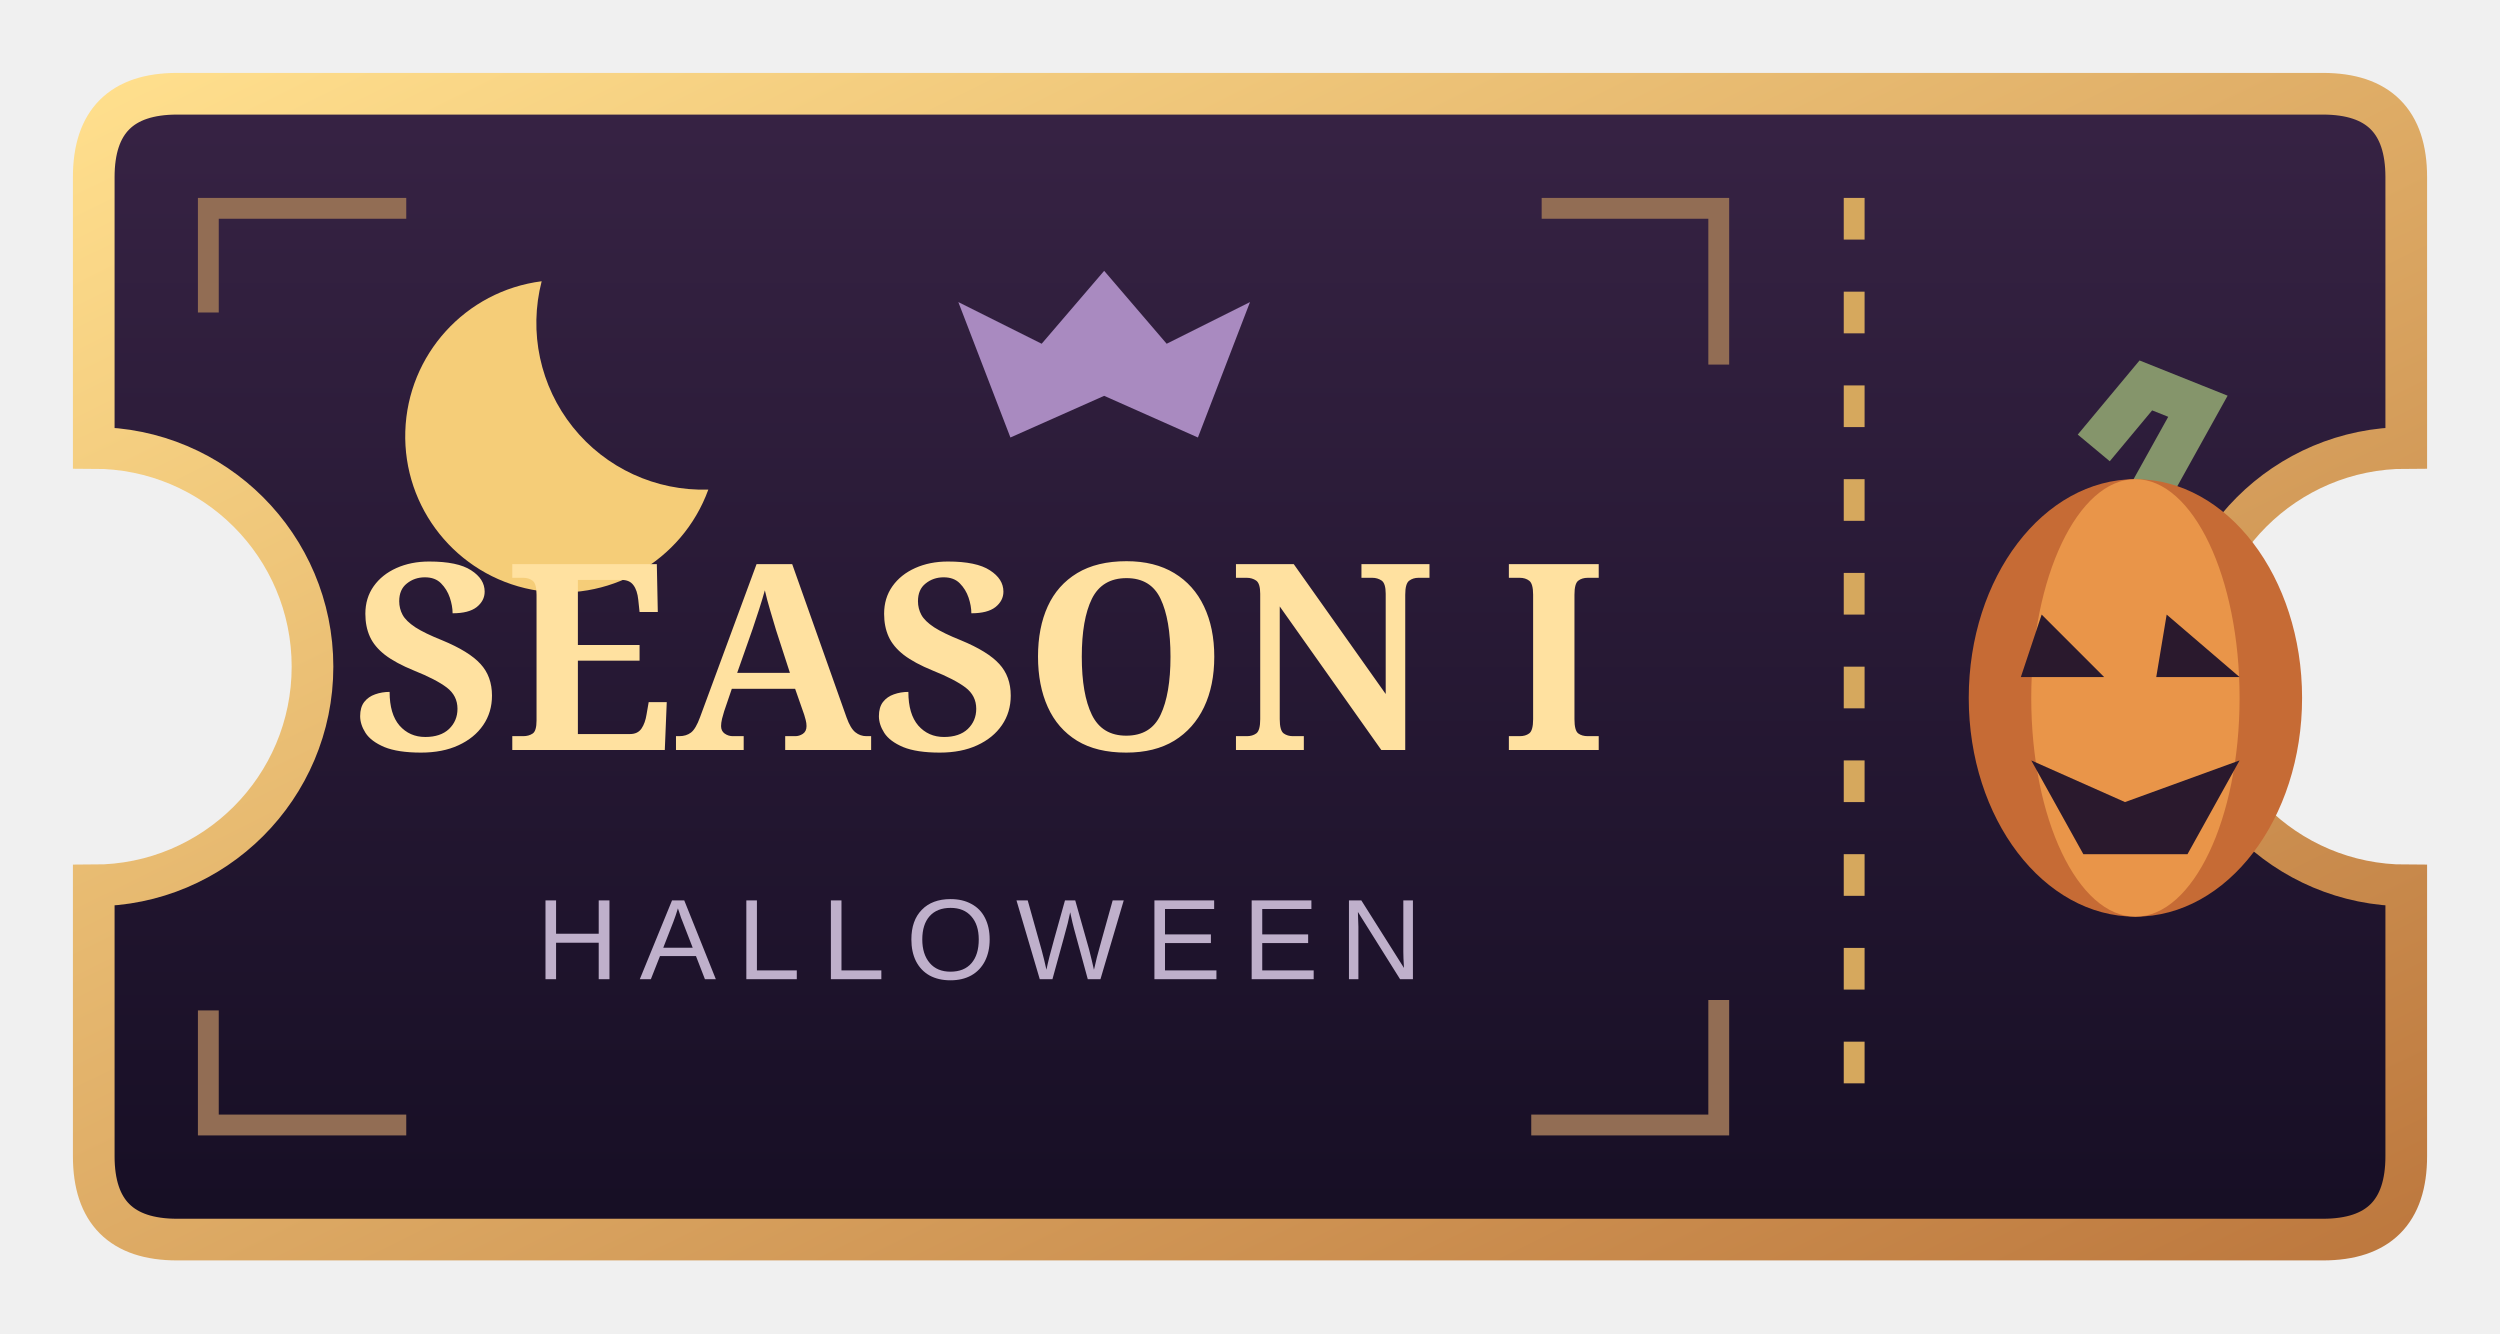
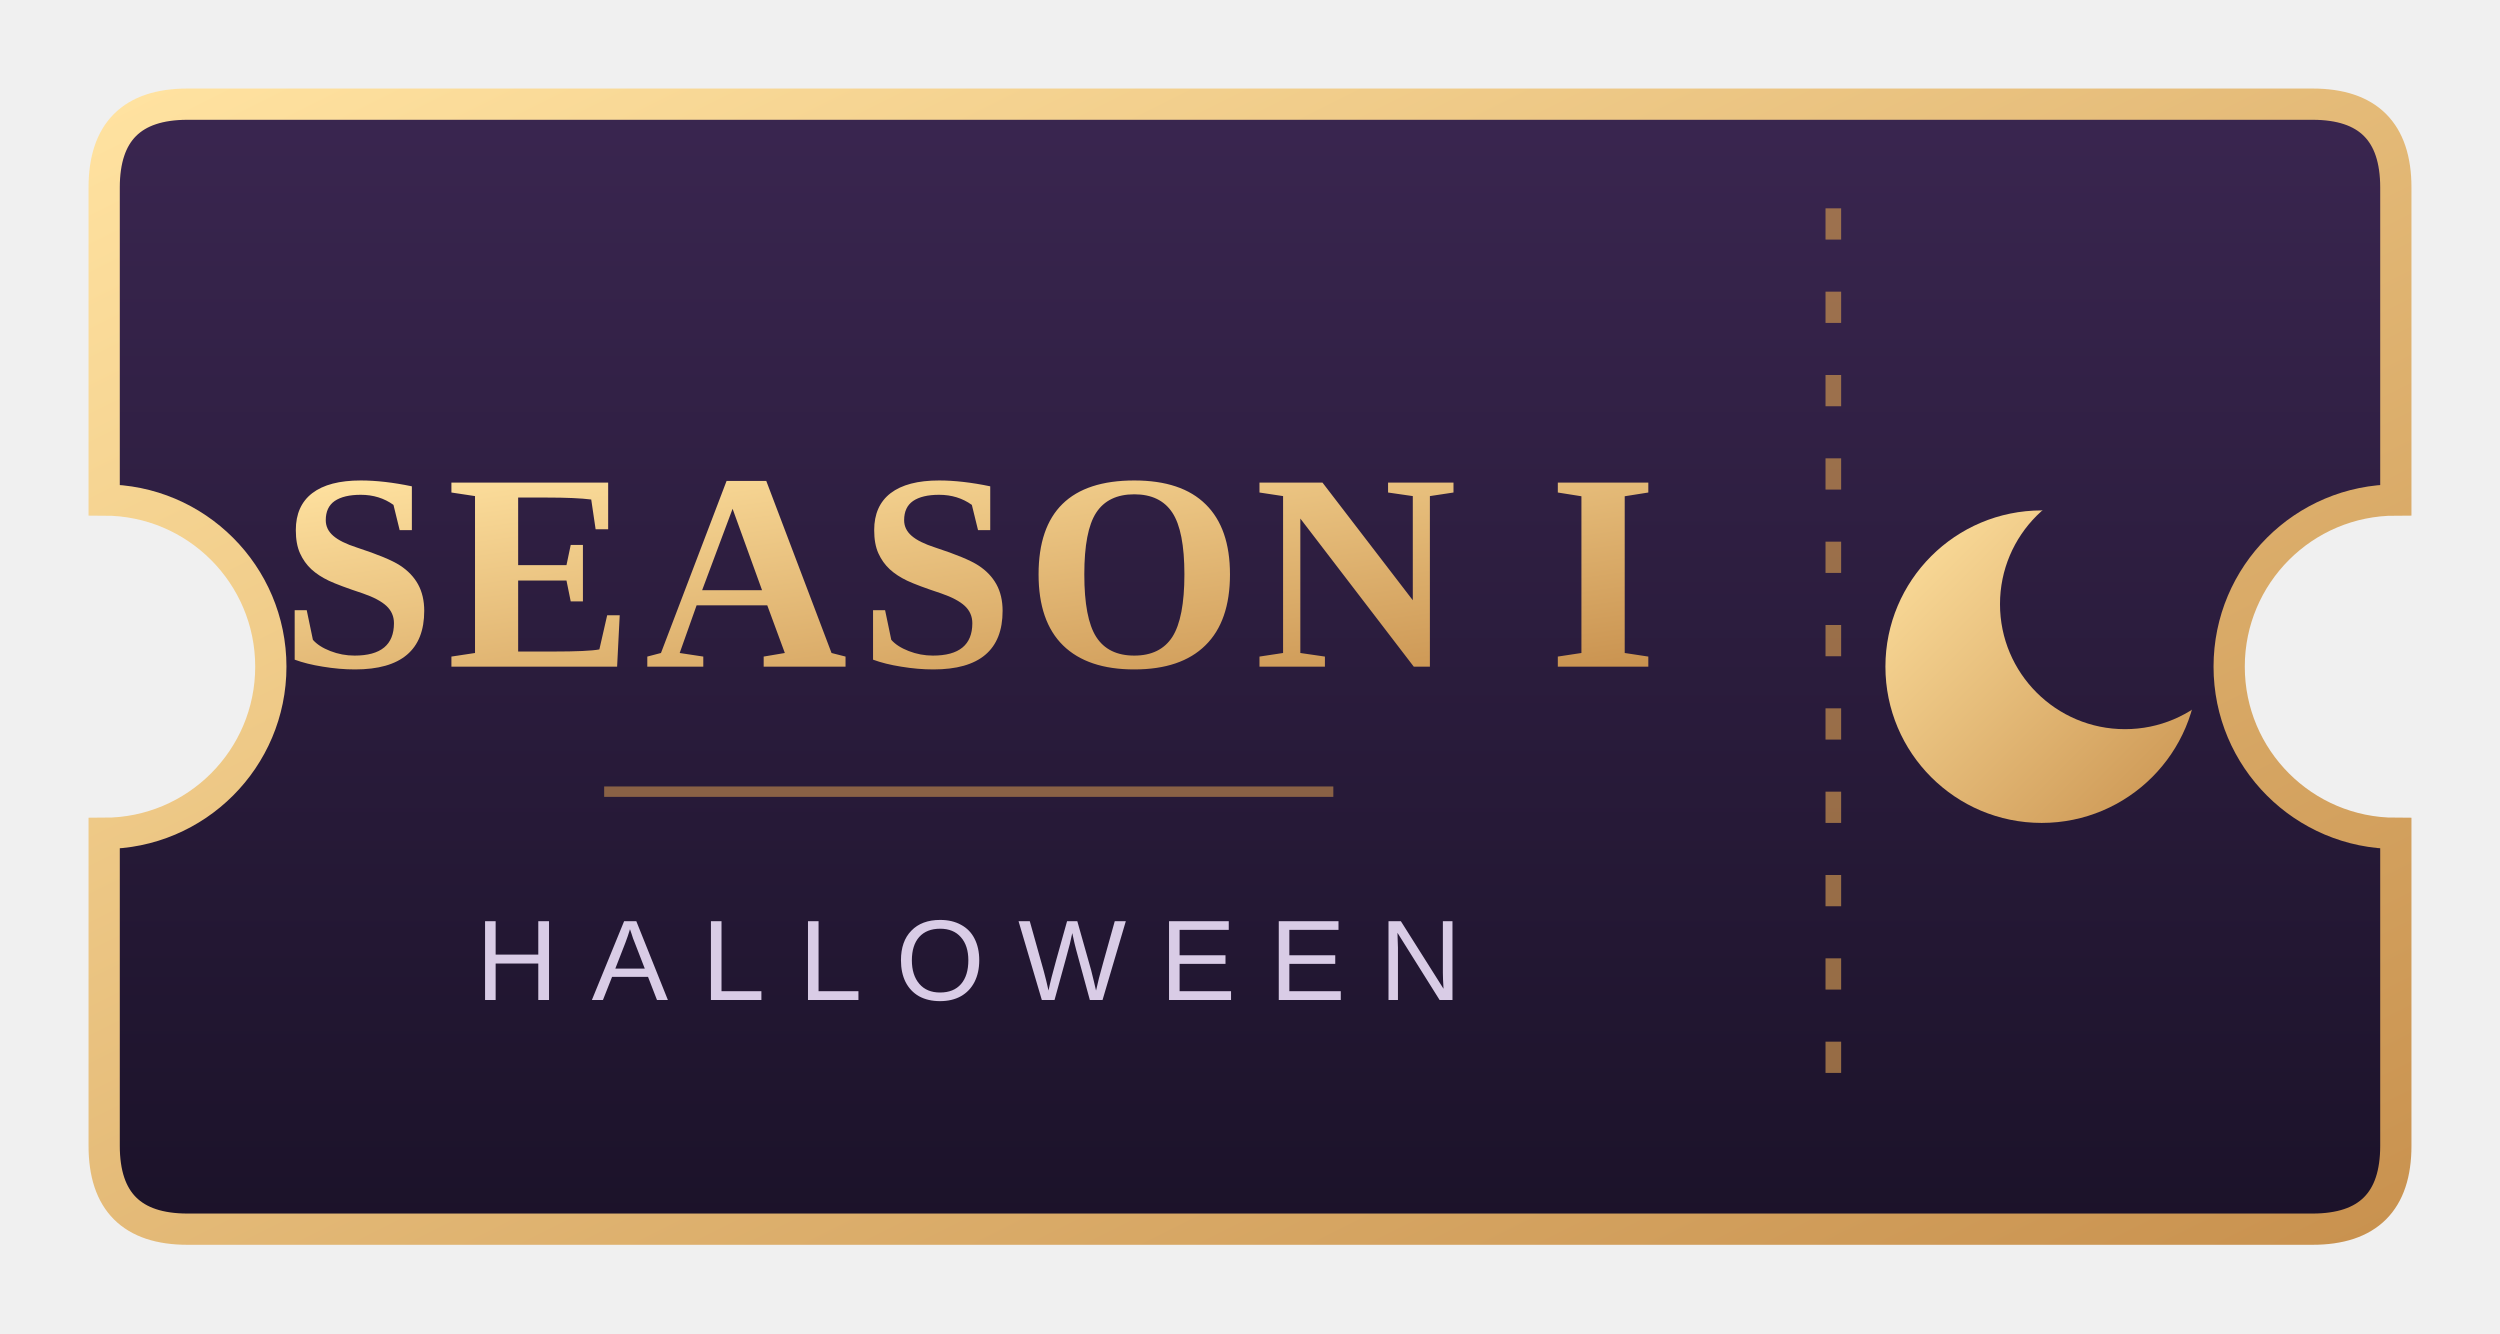
<svg xmlns="http://www.w3.org/2000/svg" viewBox="0 0 240 128" role="img" aria-labelledby="title desc">
  <defs>
-     <linearGradient id="paper" x2="0" y2="1">
-       <stop stop-color="#372344" />
-       <stop offset="1" stop-color="#160e24" />
+     <linearGradient id="paper" x1="0" y1="0" x2="0" y2="1">
+       <stop offset="0" stop-color="#3a2650" />
+       <stop offset="1" stop-color="#1b1229" />
    </linearGradient>
-     <linearGradient id="gold" x2="1" y2="1">
-       <stop stop-color="#ffdf8d" />
-       <stop offset="1" stop-color="#bd783e" />
+     <linearGradient id="gold" x1="0" y1="0" x2="1" y2="1">
+       <stop offset="0" stop-color="#ffe2a0" />
+       <stop offset="1" stop-color="#c9924f" />
    </linearGradient>
+     <mask id="crescent">
+       <rect width="240" height="128" fill="#fff" />
+       <circle cx="204" cy="58" r="12" fill="#000" />
+     </mask>
  </defs>
-   <path d="M17 9H223Q231 9 231 17V43A21 21 0 0 0 231 85V111Q231 119 223 119H17Q9 119 9 111V85A21 21 0 0 0 9 43V17Q9 9 17 9Z" fill="url(#paper)" stroke="url(#gold)" stroke-width="4" />
-   <path d="M178 19V109" stroke="#d6a85d" stroke-width="2" stroke-dasharray="4 5" />
-   <path d="M20 30V20H39M148 20H165V35M20 97V108H39M147 108H165V96" fill="none" stroke="#926d54" stroke-width="2" />
-   <path d="M52 27A15 15 0 1 0 68 47A16 16 0 0 1 52 27Z" fill="#f5cd78" />
-   <path d="m92 29 8 4 6-7 6 7 8-4-5 13-9-4-9 4Z" fill="#a98ac0" />
-   <text x="94" y="72" text-anchor="middle" fill="#ffe1a0" font-family="Georgia,serif" font-weight="bold" font-size="25">SEASON I</text>
-   <text x="94" y="94" text-anchor="middle" fill="#bfb0cb" font-family="Arial,sans-serif" font-size="11" letter-spacing="2">HALLOWEEN</text>
-   <path d="m201 43 5-6 5 2-5 9" fill="none" stroke="#85956b" stroke-width="4" />
-   <ellipse cx="205" cy="67" rx="16" ry="21" fill="#c66b35" />
-   <ellipse cx="205" cy="67" rx="10" ry="21" fill="#e99549" />
-   <path d="m196 59 6 6h-8Zm12 0 7 6h-8Zm-13 14 9 4 11-4-5 9h-10Z" fill="#2a192d" />
+   <path d="M18 10H222Q230 10 230 18V48A16 16 0 0 0 230 80V110Q230 118 222 118H18Q10 118 10 110V80A16 16 0 0 0 10 48V18Q10 10 18 10Z" fill="url(#paper)" stroke="url(#gold)" stroke-width="3" />
+   <path d="M176 20V108" stroke="#c9924f" stroke-opacity=".7" stroke-width="1.5" stroke-dasharray="3 5" />
+   <text x="93" y="64" text-anchor="middle" fill="url(#gold)" font-family="Georgia,'Times New Roman',serif" font-weight="bold" font-size="27" letter-spacing="1">SEASON I</text>
+   <path d="M58 76H128" stroke="#c9924f" stroke-opacity=".6" stroke-width="1" />
+   <text x="93" y="96" text-anchor="middle" fill="#d9cce6" font-family="Arial,Helvetica,sans-serif" font-size="11" letter-spacing="3.2">HALLOWEEN</text>
+   <circle cx="196" cy="64" r="15" fill="url(#gold)" mask="url(#crescent)" />
</svg>
